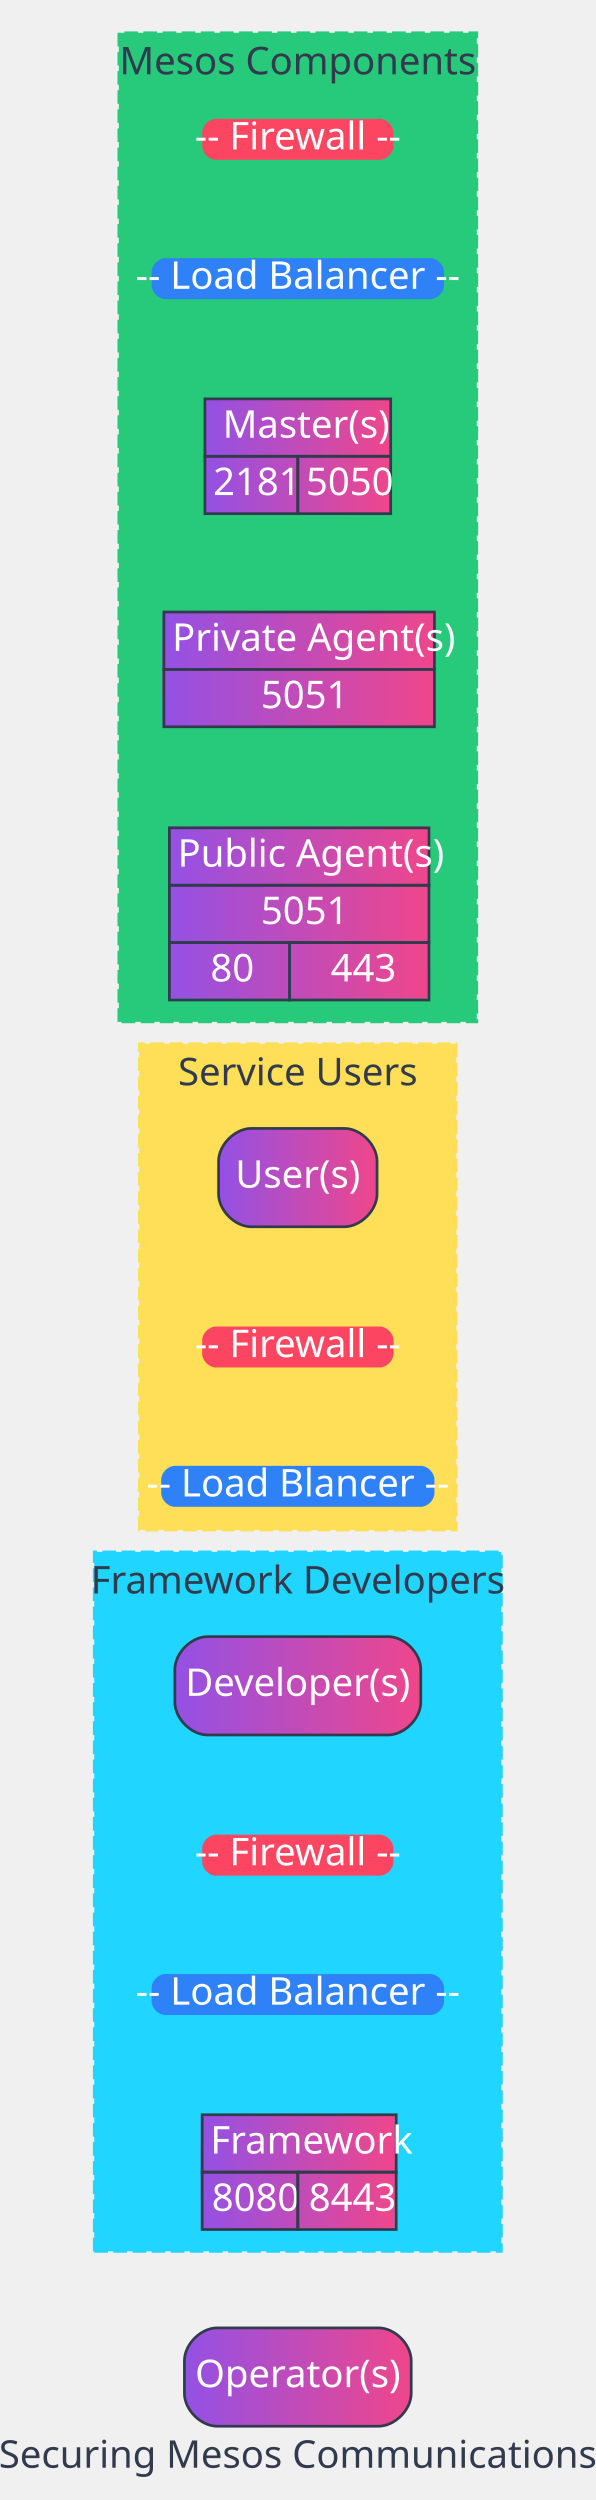
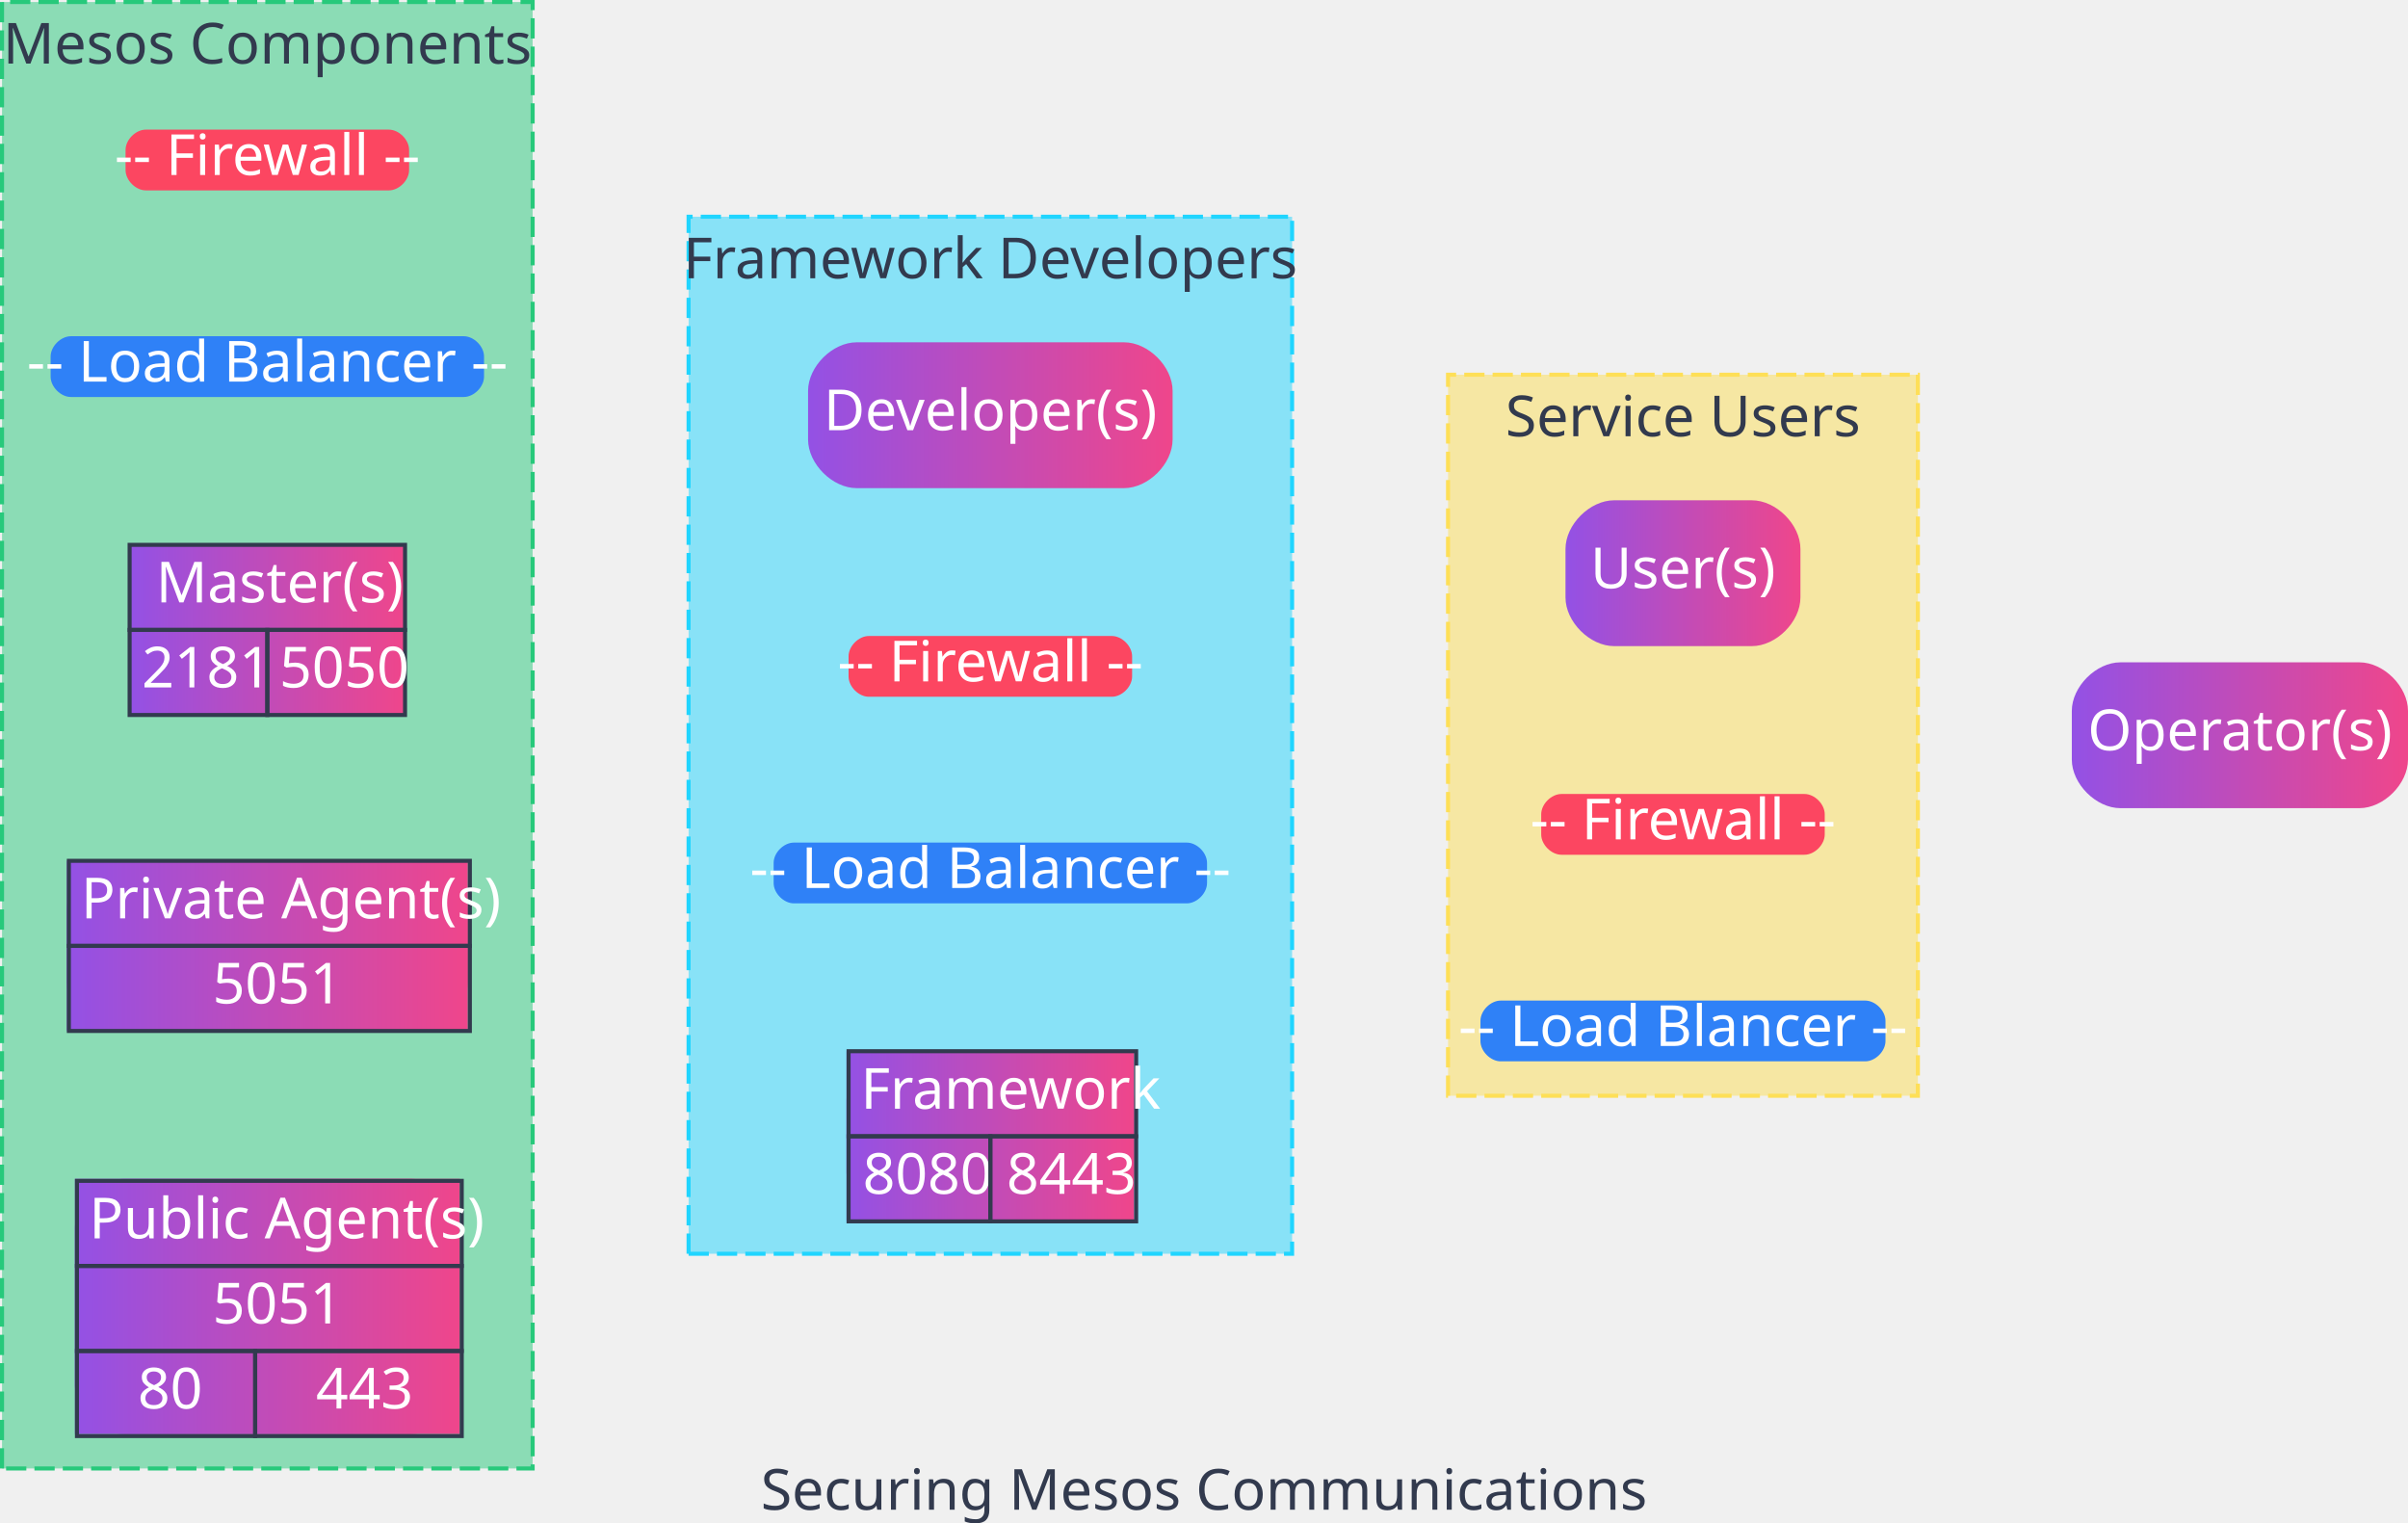
- <svg xmlns="http://www.w3.org/2000/svg" width="218pt" height="915pt" viewBox="0.00 0.00 218.00 915.00">
-   <g id="graph0" class="graph" transform="scale(1 1) rotate(0) translate(4 911)">
-     <text text-anchor="middle" x="105" y="-7.8" font-family="Source Sans Pro" font-size="14.00" fill="#323a4e">Securing Mesos Communications</text>
-     <g id="clust2" class="cluster">
-       <polygon fill="#fedf57" stroke="#fedf57" stroke-dasharray="5,2" points="47,-351 47,-529 163,-529 163,-351 47,-351" />
-       <text text-anchor="middle" x="105" y="-513.8" font-family="Source Sans Pro" font-size="14.00" fill="#323a4e">Service Users</text>
+ <svg xmlns="http://www.w3.org/2000/svg" width="594.5pt" height="375.824pt" viewBox="0 0 594.5 375.824" version="1.1" id="svg123339">
+   <defs id="defs123343" />
+   <g id="graph0" class="graph" transform="translate(192.25,635)">
+     <text x="105" y="-262.312" font-size="14.00" id="text123099" style="font-size:14px;font-family:'Source Sans Pro';text-anchor:middle;fill:#323a4e">Securing Mesos Communications</text>
+     <g id="clust3" class="cluster">
+       </g>
+     <g id="g123485" transform="translate(255.75,-412.5)">
+       <g class="node" id="node1">
+         <defs id="defs123129">
+           <linearGradient y2="-41" x2="146.5" y1="-41" x1="63.5" gradientUnits="userSpaceOnUse" id="l_0">
+             <stop id="stop123124" style="stop-color:#9351e5" offset="0" />
+             <stop id="stop123126" style="stop-color:#ef468b" offset="1" />
+           </linearGradient>
+         </defs>
+         <path id="path123131" d="m 134.5,-59 c 0,0 -59,0 -59,0 -6,0 -12,6 -12,12 0,0 0,12 0,12 0,6 6,12 12,12 0,0 59,0 59,0 6,0 12,-6 12,-12 0,0 0,-12 0,-12 0,-6 -6,-12 -12,-12" stroke="transparent" style="fill:url(#l_0)" />
+         <text id="text123133" font-size="14.00" y="-37.3" x="105" style="font-size:14px;font-family:'Source Sans Pro';text-anchor:middle;fill:white">Operator(s)</text>
+       </g>
    </g>
-     <g id="clust1" class="cluster">
-       <polygon fill="#20d5ff" stroke="#20d5ff" stroke-dasharray="5,2" points="30.5,-87 30.5,-343 179.5,-343 179.5,-87 30.5,-87" />
-       <text text-anchor="middle" x="105" y="-327.8" font-family="Source Sans Pro" font-size="14.00" fill="#323a4e">Framework Developers</text>
+     <g id="g123435" transform="translate(118.25,-13.49999)">
+       <g class="cluster" id="clust2">
+         <polygon id="polygon123103" points="47,-351 47,-529 163,-529 163,-351 " style="fill:#fedf57;fill-opacity:0.498;stroke:#fedf57;stroke-dasharray:5, 2" />
+         <text id="text123105" font-size="14.00" y="-513.8" x="105" style="font-size:14px;font-family:'Source Sans Pro';text-anchor:middle;fill:#323a4e">Service Users</text>
+       </g>
+       <g class="node" id="node3">
+         <defs id="defs123157">
+           <linearGradient y2="-480" x2="134" y1="-480" x1="76" gradientUnits="userSpaceOnUse" id="l_2">
+             <stop id="stop123152" style="stop-color:#9351e5" offset="0" />
+             <stop id="stop123154" style="stop-color:#ef468b" offset="1" />
+           </linearGradient>
+         </defs>
+         <path id="path123159" d="m 122,-498 c 0,0 -34,0 -34,0 -6,0 -12,6 -12,12 0,0 0,12 0,12 0,6 6,12 12,12 0,0 34,0 34,0 6,0 12,-6 12,-12 0,0 0,-12 0,-12 0,-6 -6,-12 -12,-12" stroke="transparent" style="fill:url(#l_2)" />
+         <text id="text123161" font-size="14.00" y="-476.3" x="105" style="font-size:14px;font-family:'Source Sans Pro';text-anchor:middle;fill:white">User(s)</text>
+       </g>
+       <g class="node" id="node8">
+         <path id="path123194" d="m 135,-425.5 c 0,0 -60,0 -60,0 -2.5,0 -5,2.5 -5,5 0,0 0,5 0,5 0,2.5 2.5,5 5,5 0,0 60,0 60,0 2.5,0 5,-2.5 5,-5 0,0 0,-5 0,-5 0,-2.5 -2.5,-5 -5,-5" stroke="transparent" style="fill:#fc4661" />
+         <text id="text123196" font-size="14.00" y="-414.3" x="105" style="font-size:14px;font-family:'Source Sans Pro';text-anchor:middle;fill:white">-- Firewall --</text>
+       </g>
+       <g class="node" id="node9">
+         <path id="path123201" d="m 150,-374.5 c 0,0 -90,0 -90,0 -2.5,0 -5,2.5 -5,5 0,0 0,5 0,5 0,2.5 2.5,5 5,5 0,0 90,0 90,0 2.5,0 5,-2.5 5,-5 0,0 0,-5 0,-5 0,-2.5 -2.5,-5 -5,-5" stroke="transparent" style="fill:#2f81f7" />
+         <text id="text123203" font-size="14.00" y="-363.3" x="105" style="font-size:14px;font-family:'Source Sans Pro';text-anchor:middle;fill:white">-- Load Blancer --</text>
+       </g>
    </g>
-     <g id="clust3" class="cluster">
-       <polygon fill="#27c97b" stroke="#27c97b" stroke-dasharray="5,2" points="39.5,-537 39.5,-899 170.5,-899 170.5,-537 39.5,-537" />
-       <text text-anchor="middle" x="105" y="-883.8" font-family="Source Sans Pro" font-size="14.00" fill="#323a4e">Mesos Components</text>
+     <g id="g123475" transform="translate(-52.75,-238.5)">
+       <g class="cluster" id="clust1">
+         <polygon id="polygon123110" points="30.5,-87 30.5,-343 179.5,-343 179.5,-87 " style="fill:#20d5ff;fill-opacity:0.498;stroke:#20d5ff;stroke-dasharray:5, 2" />
+         <text id="text123112" font-size="14.00" y="-327.8" x="105" style="font-size:14px;font-family:'Source Sans Pro';text-anchor:middle;fill:#323a4e">Framework Developers</text>
+       </g>
+       <g class="node" id="node2">
+         <defs id="defs123143">
+           <linearGradient y2="-294" x2="150" y1="-294" x1="60" gradientUnits="userSpaceOnUse" id="l_1">
+             <stop id="stop123138" style="stop-color:#9351e5" offset="0" />
+             <stop id="stop123140" style="stop-color:#ef468b" offset="1" />
+           </linearGradient>
+         </defs>
+         <path id="path123145" d="m 138,-312 c 0,0 -66,0 -66,0 -6,0 -12,6 -12,12 0,0 0,12 0,12 0,6 6,12 12,12 0,0 66,0 66,0 6,0 12,-6 12,-12 0,0 0,-12 0,-12 0,-6 -6,-12 -12,-12" stroke="transparent" style="fill:url(#l_1)" />
+         <text id="text123147" font-size="14.00" y="-290.3" x="105" style="font-size:14px;font-family:'Source Sans Pro';text-anchor:middle;fill:white">Developer(s)</text>
+       </g>
+       <g class="node" id="node4">
+         <path id="path123166" d="m 135,-239.5 c 0,0 -60,0 -60,0 -2.5,0 -5,2.5 -5,5 0,0 0,5 0,5 0,2.5 2.5,5 5,5 0,0 60,0 60,0 2.5,0 5,-2.5 5,-5 0,0 0,-5 0,-5 0,-2.5 -2.5,-5 -5,-5" stroke="transparent" style="fill:#fc4661" />
+         <text id="text123168" font-size="14.00" y="-228.3" x="105" style="font-size:14px;font-family:'Source Sans Pro';text-anchor:middle;fill:white">-- Firewall --</text>
+       </g>
+       <g class="node" id="node5">
+         <path id="path123173" d="m 153.5,-188.5 c 0,0 -97,0 -97,0 -2.5,0 -5,2.5 -5,5 0,0 0,5 0,5 0,2.5 2.5,5 5,5 0,0 97,0 97,0 2.5,0 5,-2.5 5,-5 0,0 0,-5 0,-5 0,-2.5 -2.5,-5 -5,-5" stroke="transparent" style="fill:#2f81f7" />
+         <text id="text123175" font-size="14.00" y="-177.3" x="105" style="font-size:14px;font-family:'Source Sans Pro';text-anchor:middle;fill:white">-- Load Balancer --</text>
+       </g>
+       <g class="node" id="node10">
+         <defs id="defs123213">
+           <linearGradient y2="-116" x2="140.5" y1="-116" x1="69.5" gradientUnits="userSpaceOnUse" id="l_3">
+             <stop id="stop123208" style="stop-color:#9351e5" offset="0" />
+             <stop id="stop123210" style="stop-color:#ef468b" offset="1" />
+           </linearGradient>
+         </defs>
+         <path id="path123215" d="m 128.5,-137 c 0,0 -47,0 -47,0 -6,0 -12,6 -12,12 0,0 0,18 0,18 0,6 6,12 12,12 0,0 47,0 47,0 6,0 12,-6 12,-12 0,0 0,-18 0,-18 0,-6 -6,-12 -12,-12" stroke="transparent" style="fill:url(#l_3)" />
+         <defs id="defs123222">
+           <linearGradient y2="-116" x2="140.5" y1="-116" x1="69.5" gradientUnits="userSpaceOnUse" id="l_4">
+             <stop id="stop123217" style="stop-color:#9351e5" offset="0" />
+             <stop id="stop123219" style="stop-color:#ef468b" offset="1" />
+           </linearGradient>
+         </defs>
+         <polygon id="polygon123224" points="69.5,-95 69.5,-137 140.5,-137 140.5,-95 " stroke="transparent" style="fill:url(#l_4)" />
+         <polygon id="polygon123226" points="70,-116 70,-137 141,-137 141,-116 " style="fill:none;stroke:#323a4e" />
+         <text id="text123228" font-size="14.00" y="-122.8" x="73" style="font-size:14px;font-family:'Source Sans Pro';text-anchor:start;fill:white">Framework</text>
+         <polygon id="polygon123230" points="70,-95 70,-116 105,-116 105,-95 " style="fill:none;stroke:#323a4e" />
+         <text id="text123232" font-size="14.00" y="-101.8" x="73.5" style="font-size:14px;font-family:'Source Sans Pro';text-anchor:start;fill:white">8080</text>
+         <polygon id="polygon123234" points="105,-95 105,-116 141,-116 141,-95 " style="fill:none;stroke:#323a4e" />
+         <text id="text123236" font-size="14.00" y="-101.8" x="109" style="font-size:14px;font-family:'Source Sans Pro';text-anchor:start;fill:white">8443</text>
+       </g>
    </g>
-     <g id="node1" class="node">
-       <defs>
-         <linearGradient id="l_0" gradientUnits="userSpaceOnUse" x1="63.5" y1="-41" x2="146.5" y2="-41">
-           <stop offset="0" style="stop-color:#9351e5;stop-opacity:1.;" />
-           <stop offset="1" style="stop-color:#ef468b;stop-opacity:1.;" />
-         </linearGradient>
-       </defs>
-       <path fill="url(#l_0)" stroke="#323a4e" d="M134.5,-59C134.5,-59 75.5,-59 75.5,-59 69.5,-59 63.5,-53 63.5,-47 63.5,-47 63.5,-35 63.5,-35 63.5,-29 69.5,-23 75.5,-23 75.5,-23 134.5,-23 134.5,-23 140.5,-23 146.5,-29 146.5,-35 146.5,-35 146.5,-47 146.5,-47 146.5,-53 140.5,-59 134.5,-59" />
-       <text text-anchor="middle" x="105" y="-37.3" font-family="Source Sans Pro" font-size="14.00" fill="#ffffff">Operator(s)</text>
-     </g>
-     <g id="node2" class="node">
-       <defs>
-         <linearGradient id="l_1" gradientUnits="userSpaceOnUse" x1="60" y1="-294" x2="150" y2="-294">
-           <stop offset="0" style="stop-color:#9351e5;stop-opacity:1.;" />
-           <stop offset="1" style="stop-color:#ef468b;stop-opacity:1.;" />
-         </linearGradient>
-       </defs>
-       <path fill="url(#l_1)" stroke="#323a4e" d="M138,-312C138,-312 72,-312 72,-312 66,-312 60,-306 60,-300 60,-300 60,-288 60,-288 60,-282 66,-276 72,-276 72,-276 138,-276 138,-276 144,-276 150,-282 150,-288 150,-288 150,-300 150,-300 150,-306 144,-312 138,-312" />
-       <text text-anchor="middle" x="105" y="-290.3" font-family="Source Sans Pro" font-size="14.00" fill="#ffffff">Developer(s)</text>
-     </g>
-     <g id="node3" class="node">
-       <defs>
-         <linearGradient id="l_2" gradientUnits="userSpaceOnUse" x1="76" y1="-480" x2="134" y2="-480">
-           <stop offset="0" style="stop-color:#9351e5;stop-opacity:1.;" />
-           <stop offset="1" style="stop-color:#ef468b;stop-opacity:1.;" />
-         </linearGradient>
-       </defs>
-       <path fill="url(#l_2)" stroke="#323a4e" d="M122,-498C122,-498 88,-498 88,-498 82,-498 76,-492 76,-486 76,-486 76,-474 76,-474 76,-468 82,-462 88,-462 88,-462 122,-462 122,-462 128,-462 134,-468 134,-474 134,-474 134,-486 134,-486 134,-492 128,-498 122,-498" />
-       <text text-anchor="middle" x="105" y="-476.3" font-family="Source Sans Pro" font-size="14.00" fill="#ffffff">User(s)</text>
-     </g>
-     <g id="node4" class="node">
-       <path fill="#fc4661" stroke="transparent" d="M135,-239.5C135,-239.5 75,-239.5 75,-239.5 72.5,-239.5 70,-237 70,-234.5 70,-234.5 70,-229.5 70,-229.5 70,-227 72.5,-224.5 75,-224.5 75,-224.5 135,-224.5 135,-224.5 137.5,-224.5 140,-227 140,-229.5 140,-229.5 140,-234.5 140,-234.5 140,-237 137.5,-239.5 135,-239.5" />
-       <text text-anchor="middle" x="105" y="-228.3" font-family="Source Sans Pro" font-size="14.00" fill="#ffffff">-- Firewall --</text>
-     </g>
-     <g id="node5" class="node">
-       <path fill="#2f81f7" stroke="transparent" d="M153.5,-188.5C153.5,-188.5 56.5,-188.5 56.5,-188.5 54,-188.5 51.5,-186 51.5,-183.5 51.5,-183.5 51.5,-178.5 51.5,-178.5 51.5,-176 54,-173.5 56.5,-173.5 56.5,-173.5 153.5,-173.5 153.5,-173.5 156,-173.5 158.5,-176 158.5,-178.5 158.5,-178.5 158.5,-183.5 158.5,-183.5 158.5,-186 156,-188.5 153.5,-188.5" />
-       <text text-anchor="middle" x="105" y="-177.3" font-family="Source Sans Pro" font-size="14.00" fill="#ffffff">-- Load Balancer --</text>
-     </g>
-     <g id="node6" class="node">
-       <path fill="#fc4661" stroke="transparent" d="M135,-867.5C135,-867.5 75,-867.5 75,-867.5 72.5,-867.5 70,-865 70,-862.5 70,-862.5 70,-857.5 70,-857.5 70,-855 72.5,-852.5 75,-852.5 75,-852.5 135,-852.5 135,-852.5 137.5,-852.5 140,-855 140,-857.5 140,-857.5 140,-862.5 140,-862.5 140,-865 137.5,-867.5 135,-867.5" />
-       <text text-anchor="middle" x="105" y="-856.3" font-family="Source Sans Pro" font-size="14.00" fill="#ffffff">-- Firewall --</text>
-     </g>
-     <g id="node7" class="node">
-       <path fill="#2f81f7" stroke="transparent" d="M153.5,-816.5C153.5,-816.5 56.5,-816.5 56.5,-816.5 54,-816.5 51.5,-814 51.5,-811.5 51.5,-811.5 51.5,-806.5 51.5,-806.5 51.5,-804 54,-801.5 56.5,-801.5 56.5,-801.5 153.5,-801.5 153.5,-801.5 156,-801.5 158.5,-804 158.5,-806.5 158.5,-806.5 158.5,-811.5 158.5,-811.5 158.5,-814 156,-816.5 153.5,-816.5" />
-       <text text-anchor="middle" x="105" y="-805.3" font-family="Source Sans Pro" font-size="14.00" fill="#ffffff">-- Load Balancer --</text>
-     </g>
-     <g id="node8" class="node">
-       <path fill="#fc4661" stroke="transparent" d="M135,-425.5C135,-425.5 75,-425.5 75,-425.5 72.5,-425.5 70,-423 70,-420.5 70,-420.5 70,-415.5 70,-415.5 70,-413 72.5,-410.5 75,-410.5 75,-410.5 135,-410.5 135,-410.5 137.5,-410.5 140,-413 140,-415.5 140,-415.5 140,-420.5 140,-420.5 140,-423 137.5,-425.5 135,-425.5" />
-       <text text-anchor="middle" x="105" y="-414.3" font-family="Source Sans Pro" font-size="14.00" fill="#ffffff">-- Firewall --</text>
-     </g>
-     <g id="node9" class="node">
-       <path fill="#2f81f7" stroke="transparent" d="M150,-374.5C150,-374.5 60,-374.5 60,-374.5 57.5,-374.5 55,-372 55,-369.5 55,-369.5 55,-364.5 55,-364.5 55,-362 57.5,-359.5 60,-359.5 60,-359.5 150,-359.5 150,-359.5 152.5,-359.5 155,-362 155,-364.5 155,-364.5 155,-369.5 155,-369.5 155,-372 152.5,-374.5 150,-374.5" />
-       <text text-anchor="middle" x="105" y="-363.3" font-family="Source Sans Pro" font-size="14.00" fill="#ffffff">-- Load Blancer --</text>
-     </g>
-     <g id="node10" class="node">
-       <defs>
-         <linearGradient id="l_3" gradientUnits="userSpaceOnUse" x1="69.5" y1="-116" x2="140.5" y2="-116">
-           <stop offset="0" style="stop-color:#9351e5;stop-opacity:1.;" />
-           <stop offset="1" style="stop-color:#ef468b;stop-opacity:1.;" />
-         </linearGradient>
-       </defs>
-       <path fill="url(#l_3)" stroke="transparent" d="M128.5,-137C128.5,-137 81.5,-137 81.5,-137 75.5,-137 69.5,-131 69.5,-125 69.5,-125 69.5,-107 69.5,-107 69.5,-101 75.5,-95 81.5,-95 81.5,-95 128.5,-95 128.5,-95 134.5,-95 140.5,-101 140.5,-107 140.5,-107 140.5,-125 140.5,-125 140.5,-131 134.5,-137 128.5,-137" />
-       <defs>
-         <linearGradient id="l_4" gradientUnits="userSpaceOnUse" x1="69.5" y1="-116" x2="140.5" y2="-116">
-           <stop offset="0" style="stop-color:#9351e5;stop-opacity:1.;" />
-           <stop offset="1" style="stop-color:#ef468b;stop-opacity:1.;" />
-         </linearGradient>
-       </defs>
-       <polygon fill="url(#l_4)" stroke="transparent" points="69.5,-95 69.5,-137 140.5,-137 140.5,-95 69.5,-95" />
-       <polygon fill="none" stroke="#323a4e" points="70,-116 70,-137 141,-137 141,-116 70,-116" />
-       <text text-anchor="start" x="73" y="-122.8" font-family="Source Sans Pro" font-size="14.00" fill="#ffffff">Framework</text>
-       <polygon fill="none" stroke="#323a4e" points="70,-95 70,-116 105,-116 105,-95 70,-95" />
-       <text text-anchor="start" x="73.5" y="-101.8" font-family="Source Sans Pro" font-size="14.00" fill="#ffffff">8080</text>
-       <polygon fill="none" stroke="#323a4e" points="105,-95 105,-116 141,-116 141,-95 105,-95" />
-       <text text-anchor="start" x="109" y="-101.8" font-family="Source Sans Pro" font-size="14.00" fill="#ffffff">8443</text>
-     </g>
-     <g id="node11" class="node">
-       <defs>
-         <linearGradient id="l_5" gradientUnits="userSpaceOnUse" x1="71" y1="-744" x2="139" y2="-744">
-           <stop offset="0" style="stop-color:#9351e5;stop-opacity:1.;" />
-           <stop offset="1" style="stop-color:#ef468b;stop-opacity:1.;" />
-         </linearGradient>
-       </defs>
-       <path fill="url(#l_5)" stroke="transparent" d="M127,-765C127,-765 83,-765 83,-765 77,-765 71,-759 71,-753 71,-753 71,-735 71,-735 71,-729 77,-723 83,-723 83,-723 127,-723 127,-723 133,-723 139,-729 139,-735 139,-735 139,-753 139,-753 139,-759 133,-765 127,-765" />
-       <defs>
-         <linearGradient id="l_6" gradientUnits="userSpaceOnUse" x1="71" y1="-744" x2="139" y2="-744">
-           <stop offset="0" style="stop-color:#9351e5;stop-opacity:1.;" />
-           <stop offset="1" style="stop-color:#ef468b;stop-opacity:1.;" />
-         </linearGradient>
-       </defs>
-       <polygon fill="url(#l_6)" stroke="transparent" points="71,-723 71,-765 139,-765 139,-723 71,-723" />
-       <polygon fill="none" stroke="#323a4e" points="71,-744 71,-765 139,-765 139,-744 71,-744" />
-       <text text-anchor="start" x="77.5" y="-750.8" font-family="Source Sans Pro" font-size="14.00" fill="#ffffff">Master(s)</text>
-       <polygon fill="none" stroke="#323a4e" points="71,-723 71,-744 105,-744 105,-723 71,-723" />
-       <text text-anchor="start" x="74" y="-729.8" font-family="Source Sans Pro" font-size="14.00" fill="#ffffff">2181</text>
-       <polygon fill="none" stroke="#323a4e" points="105,-723 105,-744 139,-744 139,-723 105,-723" />
-       <text text-anchor="start" x="108" y="-729.8" font-family="Source Sans Pro" font-size="14.00" fill="#ffffff">5050</text>
-     </g>
-     <g id="node12" class="node">
-       <defs>
-         <linearGradient id="l_7" gradientUnits="userSpaceOnUse" x1="55.5" y1="-666" x2="154.5" y2="-666">
-           <stop offset="0" style="stop-color:#9351e5;stop-opacity:1.;" />
-           <stop offset="1" style="stop-color:#ef468b;stop-opacity:1.;" />
-         </linearGradient>
-       </defs>
-       <path fill="url(#l_7)" stroke="transparent" d="M142.5,-687C142.5,-687 67.5,-687 67.5,-687 61.5,-687 55.5,-681 55.5,-675 55.5,-675 55.5,-657 55.5,-657 55.5,-651 61.5,-645 67.5,-645 67.5,-645 142.5,-645 142.5,-645 148.5,-645 154.5,-651 154.5,-657 154.5,-657 154.5,-675 154.5,-675 154.5,-681 148.5,-687 142.5,-687" />
-       <defs>
-         <linearGradient id="l_8" gradientUnits="userSpaceOnUse" x1="55.5" y1="-666" x2="154.5" y2="-666">
-           <stop offset="0" style="stop-color:#9351e5;stop-opacity:1.;" />
-           <stop offset="1" style="stop-color:#ef468b;stop-opacity:1.;" />
-         </linearGradient>
-       </defs>
-       <polygon fill="url(#l_8)" stroke="transparent" points="55.5,-645 55.5,-687 154.5,-687 154.5,-645 55.5,-645" />
-       <polygon fill="none" stroke="#323a4e" points="56,-666 56,-687 155,-687 155,-666 56,-666" />
-       <text text-anchor="start" x="59" y="-672.8" font-family="Source Sans Pro" font-size="14.00" fill="#ffffff">Private Agent(s)</text>
-       <polygon fill="none" stroke="#323a4e" points="56,-645 56,-666 155,-666 155,-645 56,-645" />
-       <text text-anchor="start" x="91.5" y="-651.8" font-family="Source Sans Pro" font-size="14.00" fill="#ffffff">5051</text>
-     </g>
-     <g id="node13" class="node">
-       <defs>
-         <linearGradient id="l_9" gradientUnits="userSpaceOnUse" x1="57.5" y1="-577" x2="152.5" y2="-577">
-           <stop offset="0" style="stop-color:#9351e5;stop-opacity:1.;" />
-           <stop offset="1" style="stop-color:#ef468b;stop-opacity:1.;" />
-         </linearGradient>
-       </defs>
-       <path fill="url(#l_9)" stroke="transparent" d="M140.5,-608.5C140.5,-608.5 69.5,-608.5 69.5,-608.5 63.5,-608.5 57.5,-602.5 57.5,-596.5 57.5,-596.5 57.5,-557.5 57.5,-557.5 57.5,-551.5 63.5,-545.5 69.5,-545.5 69.5,-545.5 140.5,-545.5 140.5,-545.5 146.5,-545.5 152.5,-551.5 152.5,-557.5 152.5,-557.5 152.5,-596.5 152.5,-596.5 152.5,-602.5 146.5,-608.5 140.5,-608.5" />
-       <defs>
-         <linearGradient id="l_10" gradientUnits="userSpaceOnUse" x1="57.5" y1="-577" x2="152.5" y2="-577">
-           <stop offset="0" style="stop-color:#9351e5;stop-opacity:1.;" />
-           <stop offset="1" style="stop-color:#ef468b;stop-opacity:1.;" />
-         </linearGradient>
-       </defs>
-       <polygon fill="url(#l_10)" stroke="transparent" points="57.5,-545.5 57.5,-608.5 152.5,-608.5 152.5,-545.5 57.5,-545.5" />
-       <polygon fill="none" stroke="#323a4e" points="58,-587 58,-608 153,-608 153,-587 58,-587" />
-       <text text-anchor="start" x="61" y="-593.8" font-family="Source Sans Pro" font-size="14.00" fill="#ffffff">Public Agent(s)</text>
-       <polygon fill="none" stroke="#323a4e" points="58,-566 58,-587 153,-587 153,-566 58,-566" />
-       <text text-anchor="start" x="91.5" y="-572.8" font-family="Source Sans Pro" font-size="14.00" fill="#ffffff">5051</text>
-       <polygon fill="none" stroke="#323a4e" points="58,-545 58,-566 102,-566 102,-545 58,-545" />
-       <text text-anchor="start" x="73" y="-551.8" font-family="Source Sans Pro" font-size="14.00" fill="#ffffff">80</text>
-       <polygon fill="none" stroke="#323a4e" points="102,-545 102,-566 153,-566 153,-545 102,-545" />
-       <text text-anchor="start" x="117" y="-551.8" font-family="Source Sans Pro" font-size="14.00" fill="#ffffff">443</text>
+     <g id="g123413" transform="translate(-231.25,264.5)">
+       <polygon id="polygon123117" points="39.5,-537 39.5,-899 170.5,-899 170.5,-537 " style="fill:#27c97b;fill-opacity:0.498;stroke:#27c97b;stroke-dasharray:5, 2" transform="translate(-3.0005555e-8,-3.4058766e-5)" />
+       <text id="text123119" font-size="14.00" y="-883.8" x="105" style="font-size:14px;font-family:'Source Sans Pro';text-anchor:middle;fill:#323a4e" transform="translate(-3.0005555e-8,-3.4058766e-5)">Mesos Components</text>
+       <g class="node" id="node6">
+         <path id="path123180" d="m 135,-867.5 c 0,0 -60,0 -60,0 -2.5,0 -5,2.5 -5,5 0,0 0,5 0,5 0,2.5 2.5,5 5,5 0,0 60,0 60,0 2.5,0 5,-2.5 5,-5 0,0 0,-5 0,-5 0,-2.5 -2.5,-5 -5,-5" stroke="transparent" style="fill:#fc4661" />
+         <text id="text123182" font-size="14.00" y="-856.3" x="105" style="font-size:14px;font-family:'Source Sans Pro';text-anchor:middle;fill:white">-- Firewall --</text>
+       </g>
+       <g class="node" id="node7">
+         <path id="path123187" d="m 153.5,-816.5 c 0,0 -97,0 -97,0 -2.5,0 -5,2.5 -5,5 0,0 0,5 0,5 0,2.5 2.5,5 5,5 0,0 97,0 97,0 2.5,0 5,-2.5 5,-5 0,0 0,-5 0,-5 0,-2.5 -2.5,-5 -5,-5" stroke="transparent" style="fill:#2f81f7" />
+         <text id="text123189" font-size="14.00" y="-805.3" x="105" style="font-size:14px;font-family:'Source Sans Pro';text-anchor:middle;fill:white">-- Load Balancer --</text>
+       </g>
+       <g class="node" id="node11">
+         <defs id="defs123246">
+           <linearGradient y2="-744" x2="139" y1="-744" x1="71" gradientUnits="userSpaceOnUse" id="l_5">
+             <stop id="stop123241" style="stop-color:#9351e5" offset="0" />
+             <stop id="stop123243" style="stop-color:#ef468b" offset="1" />
+           </linearGradient>
+         </defs>
+         <path id="path123248" d="m 127,-765 c 0,0 -44,0 -44,0 -6,0 -12,6 -12,12 0,0 0,18 0,18 0,6 6,12 12,12 0,0 44,0 44,0 6,0 12,-6 12,-12 0,0 0,-18 0,-18 0,-6 -6,-12 -12,-12" stroke="transparent" style="fill:url(#l_5)" />
+         <defs id="defs123255">
+           <linearGradient y2="-744" x2="139" y1="-744" x1="71" gradientUnits="userSpaceOnUse" id="l_6">
+             <stop id="stop123250" style="stop-color:#9351e5" offset="0" />
+             <stop id="stop123252" style="stop-color:#ef468b" offset="1" />
+           </linearGradient>
+         </defs>
+         <polygon id="polygon123257" points="71,-723 71,-765 139,-765 139,-723 " stroke="transparent" style="fill:url(#l_6)" />
+         <polygon id="polygon123259" points="71,-744 71,-765 139,-765 139,-744 " style="fill:none;stroke:#323a4e" />
+         <text id="text123261" font-size="14.00" y="-750.8" x="77.5" style="font-size:14px;font-family:'Source Sans Pro';text-anchor:start;fill:white">Master(s)</text>
+         <polygon id="polygon123263" points="71,-723 71,-744 105,-744 105,-723 " style="fill:none;stroke:#323a4e" />
+         <text id="text123265" font-size="14.00" y="-729.8" x="74" style="font-size:14px;font-family:'Source Sans Pro';text-anchor:start;fill:white">2181</text>
+         <polygon id="polygon123267" points="105,-723 105,-744 139,-744 139,-723 " style="fill:none;stroke:#323a4e" />
+         <text id="text123269" font-size="14.00" y="-729.8" x="108" style="font-size:14px;font-family:'Source Sans Pro';text-anchor:start;fill:white">5050</text>
+       </g>
+       <g class="node" id="node12">
+         <defs id="defs123279">
+           <linearGradient y2="-666" x2="154.5" y1="-666" x1="55.5" gradientUnits="userSpaceOnUse" id="l_7">
+             <stop id="stop123274" style="stop-color:#9351e5" offset="0" />
+             <stop id="stop123276" style="stop-color:#ef468b" offset="1" />
+           </linearGradient>
+         </defs>
+         <path id="path123281" d="m 142.5,-687 c 0,0 -75,0 -75,0 -6,0 -12,6 -12,12 0,0 0,18 0,18 0,6 6,12 12,12 0,0 75,0 75,0 6,0 12,-6 12,-12 0,0 0,-18 0,-18 0,-6 -6,-12 -12,-12" stroke="transparent" style="fill:url(#l_7)" />
+         <defs id="defs123288">
+           <linearGradient y2="-666" x2="154.5" y1="-666" x1="55.5" gradientUnits="userSpaceOnUse" id="l_8">
+             <stop id="stop123283" style="stop-color:#9351e5" offset="0" />
+             <stop id="stop123285" style="stop-color:#ef468b" offset="1" />
+           </linearGradient>
+         </defs>
+         <polygon id="polygon123290" points="55.5,-645 55.5,-687 154.5,-687 154.5,-645 " stroke="transparent" style="fill:url(#l_8)" />
+         <polygon id="polygon123292" points="56,-666 56,-687 155,-687 155,-666 " style="fill:none;stroke:#323a4e" />
+         <text id="text123294" font-size="14.00" y="-672.8" x="59" style="font-size:14px;font-family:'Source Sans Pro';text-anchor:start;fill:white">Private Agent(s)</text>
+         <polygon id="polygon123296" points="56,-645 56,-666 155,-666 155,-645 " style="fill:none;stroke:#323a4e" />
+         <text id="text123298" font-size="14.00" y="-651.8" x="91.5" style="font-size:14px;font-family:'Source Sans Pro';text-anchor:start;fill:white">5051</text>
+       </g>
+       <g class="node" id="node13">
+         <defs id="defs123308">
+           <linearGradient y2="-577" x2="152.5" y1="-577" x1="57.5" gradientUnits="userSpaceOnUse" id="l_9">
+             <stop id="stop123303" style="stop-color:#9351e5" offset="0" />
+             <stop id="stop123305" style="stop-color:#ef468b" offset="1" />
+           </linearGradient>
+         </defs>
+         <path id="path123310" d="m 140.5,-608.5 c 0,0 -71,0 -71,0 -6,0 -12,6 -12,12 0,0 0,39 0,39 0,6 6,12 12,12 0,0 71,0 71,0 6,0 12,-6 12,-12 0,0 0,-39 0,-39 0,-6 -6,-12 -12,-12" stroke="transparent" style="fill:url(#l_9)" />
+         <defs id="defs123317">
+           <linearGradient y2="-577" x2="152.5" y1="-577" x1="57.5" gradientUnits="userSpaceOnUse" id="l_10">
+             <stop id="stop123312" style="stop-color:#9351e5" offset="0" />
+             <stop id="stop123314" style="stop-color:#ef468b" offset="1" />
+           </linearGradient>
+         </defs>
+         <polygon id="polygon123319" points="57.5,-545.5 57.5,-608.5 152.5,-608.5 152.5,-545.5 " stroke="transparent" style="fill:url(#l_10)" />
+         <polygon id="polygon123321" points="58,-587 58,-608 153,-608 153,-587 " style="fill:none;stroke:#323a4e" />
+         <text id="text123323" font-size="14.00" y="-593.8" x="61" style="font-size:14px;font-family:'Source Sans Pro';text-anchor:start;fill:white">Public Agent(s)</text>
+         <polygon id="polygon123325" points="58,-566 58,-587 153,-587 153,-566 " style="fill:none;stroke:#323a4e" />
+         <text id="text123327" font-size="14.00" y="-572.8" x="91.5" style="font-size:14px;font-family:'Source Sans Pro';text-anchor:start;fill:white">5051</text>
+         <polygon id="polygon123329" points="58,-545 58,-566 102,-566 102,-545 " style="fill:none;stroke:#323a4e" />
+         <text id="text123331" font-size="14.00" y="-551.8" x="73" style="font-size:14px;font-family:'Source Sans Pro';text-anchor:start;fill:white">80</text>
+         <polygon id="polygon123333" points="102,-545 102,-566 153,-566 153,-545 " style="fill:none;stroke:#323a4e" />
+         <text id="text123335" font-size="14.00" y="-551.8" x="117" style="font-size:14px;font-family:'Source Sans Pro';text-anchor:start;fill:white">443</text>
+       </g>
    </g>
  </g>
</svg>
